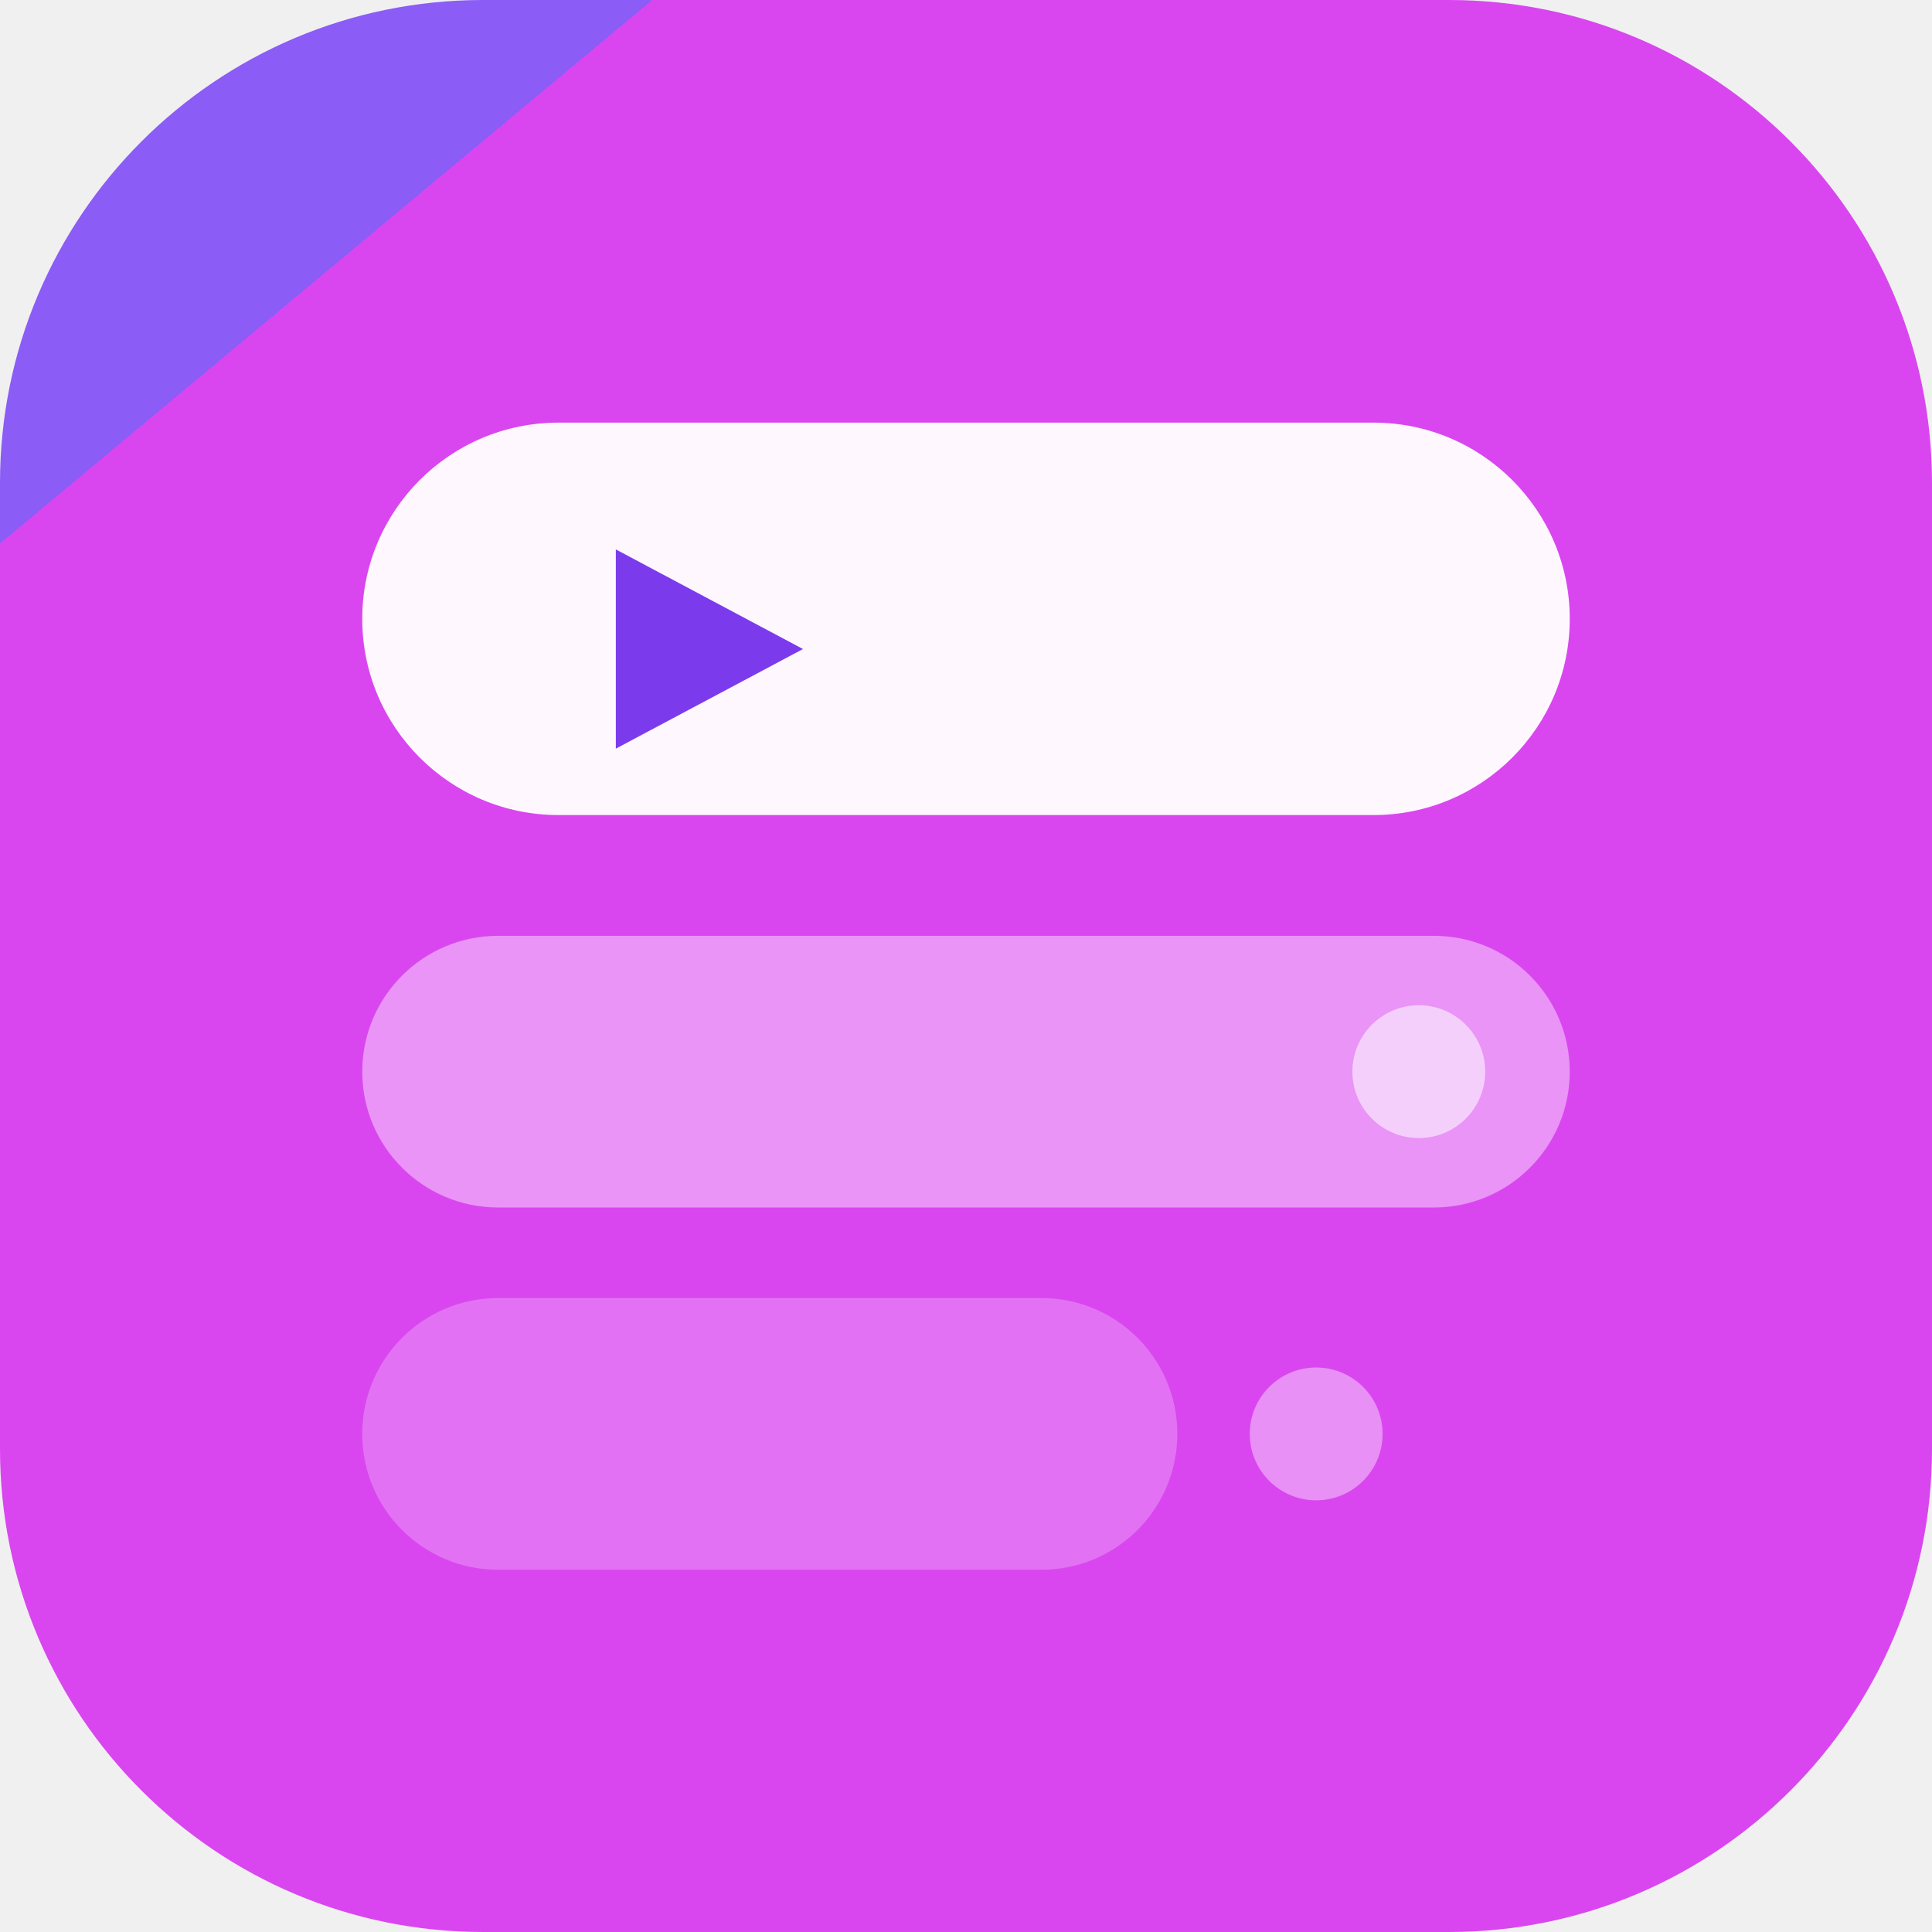
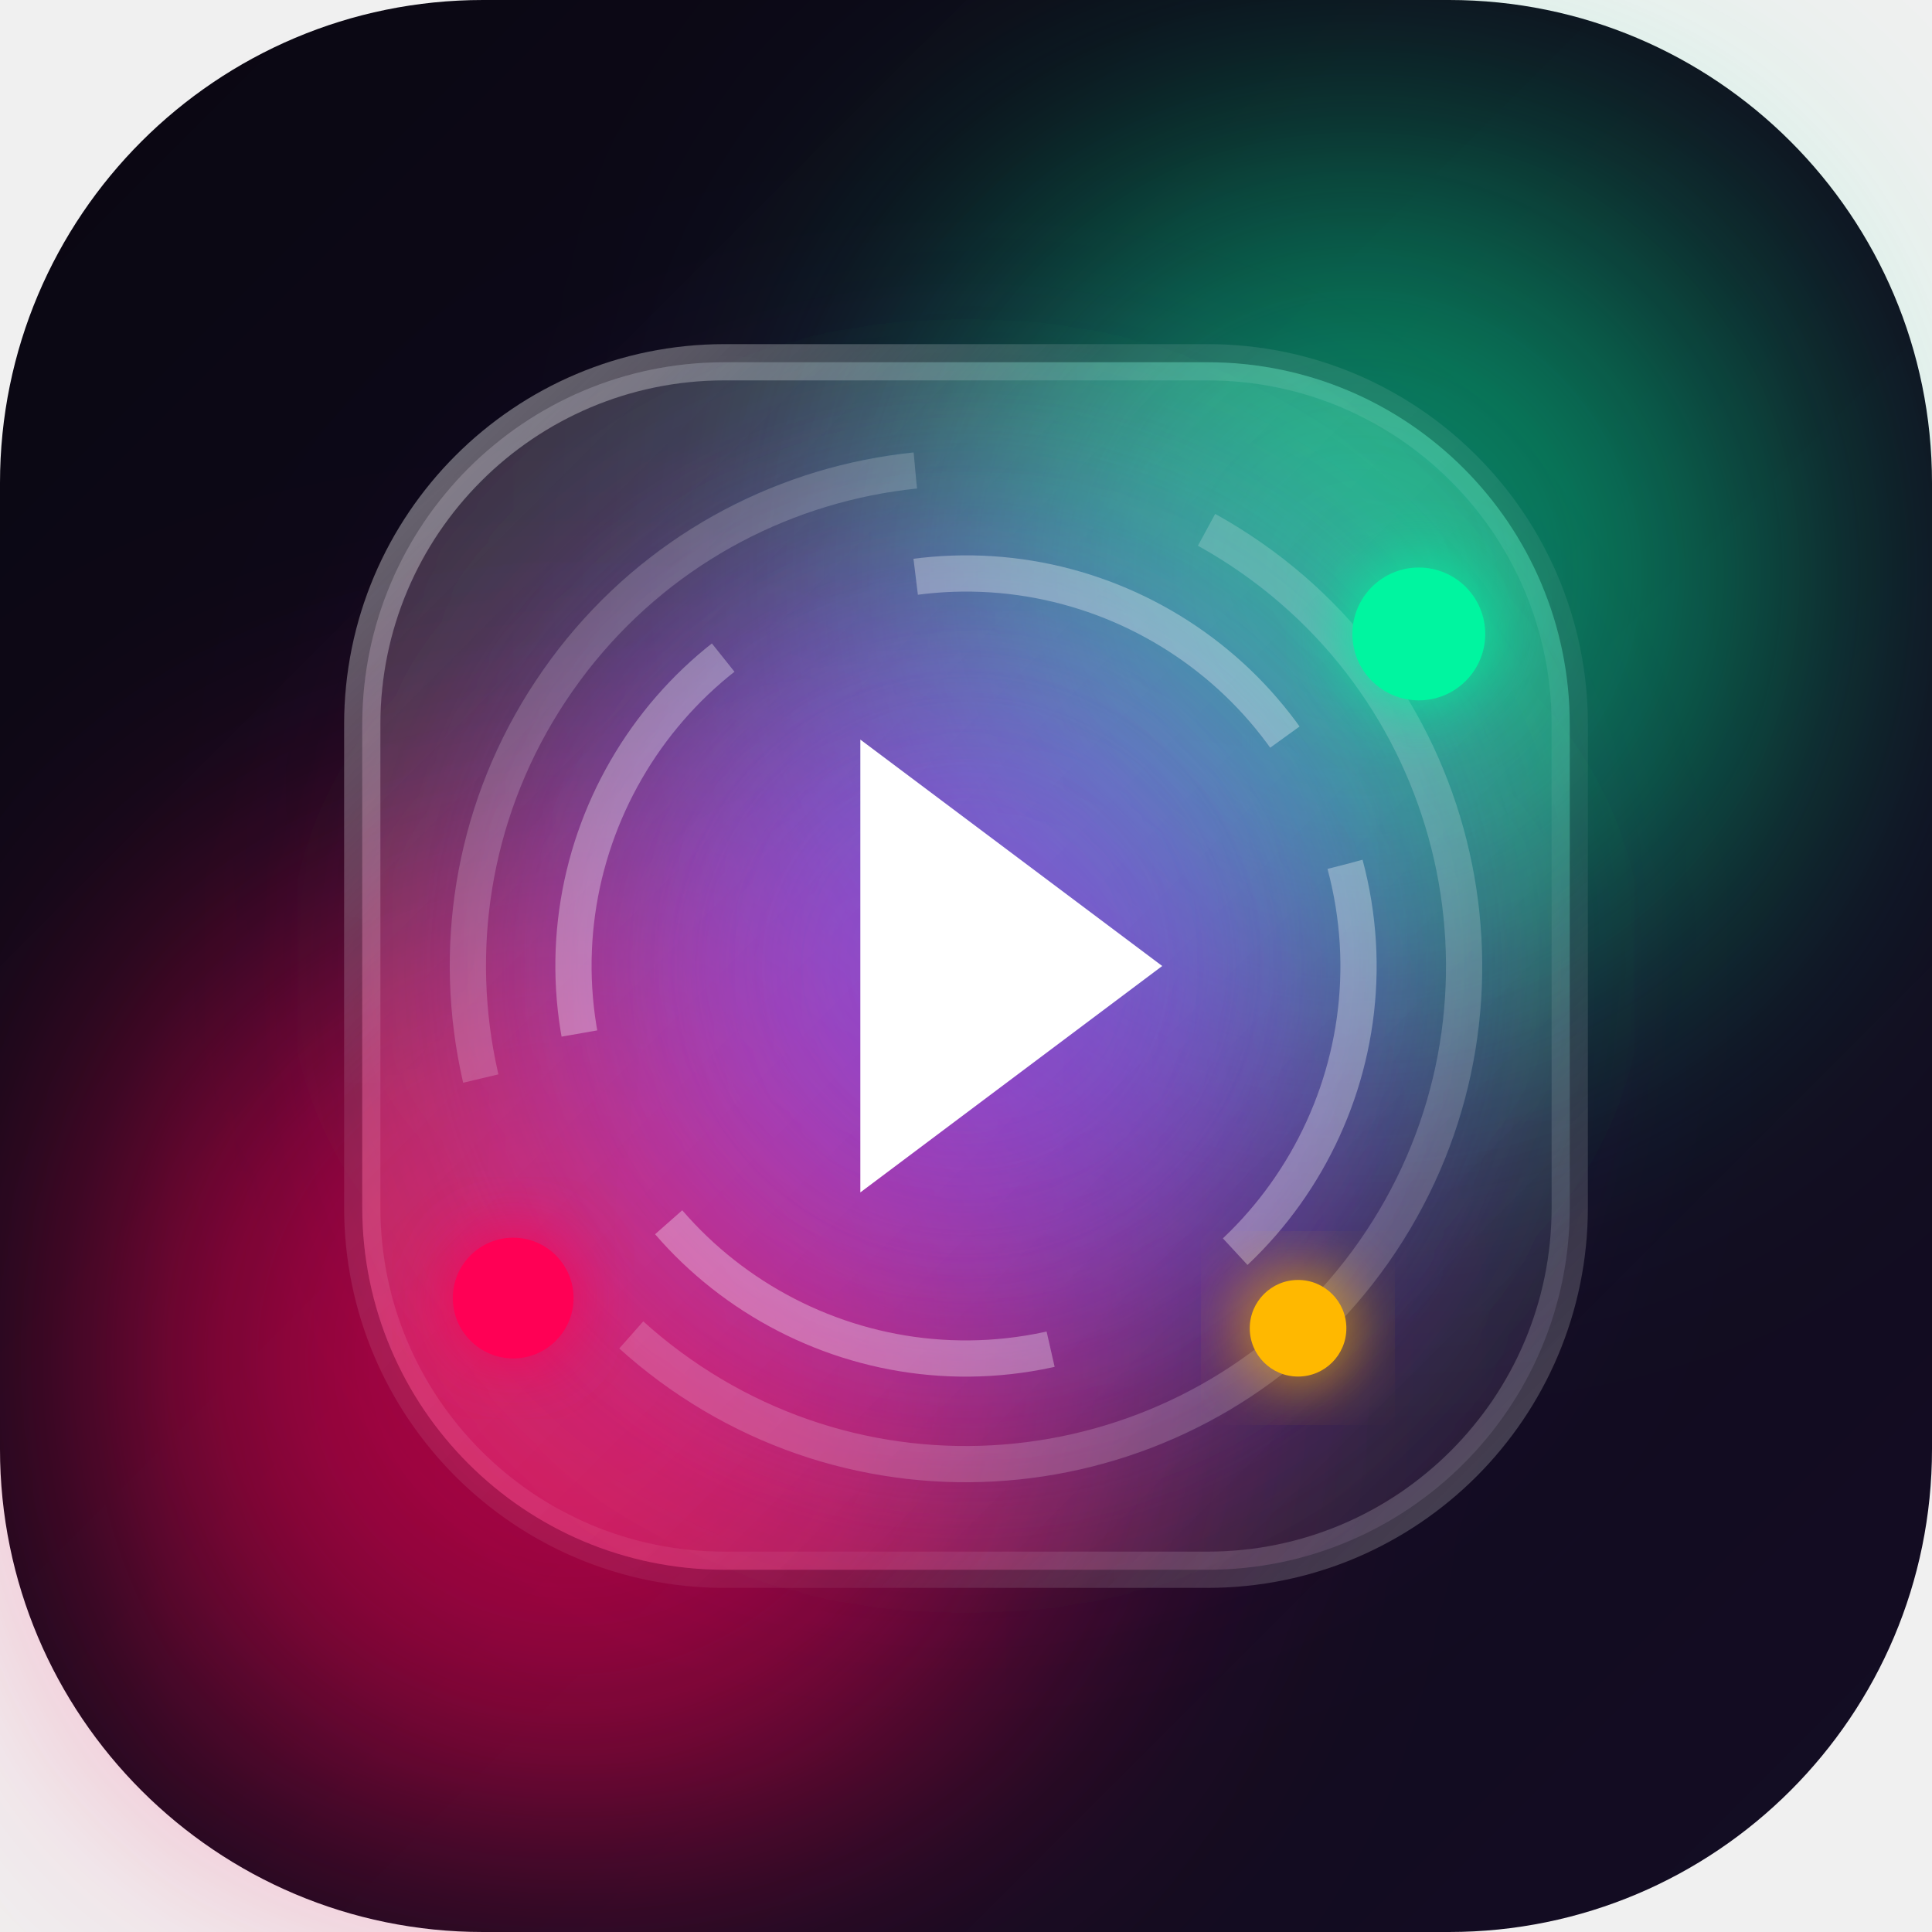
- <svg xmlns="http://www.w3.org/2000/svg" viewBox="0 0 32 32" fill="none" role="img" aria-label="YTMQ">
+ <svg xmlns="http://www.w3.org/2000/svg" viewBox="0 0 64 64" fill="none">
  <defs>
-     <linearGradient id="ytmq-bg" x1="6" y1="4" x2="26" y2="28" gradientUnits="userSpaceOnUse">
-       <stop stop-color="#8B5CF6" />
-       <stop stop-color="#D946EF" />
+     <linearGradient id="bg" x1="0" y1="0" x2="64" y2="64" gradientUnits="userSpaceOnUse">
+       <stop stop-color="#0A0712" />
+       <stop offset="1" stop-color="#140D24" />
    </linearGradient>
+     <linearGradient id="glass-bg" x1="12" y1="12" x2="52" y2="52" gradientUnits="userSpaceOnUse">
+       <stop stop-color="#ffffff" stop-opacity="0.16" />
+       <stop offset="1" stop-color="#ffffff" stop-opacity="0.03" />
+     </linearGradient>
+     <linearGradient id="glass-border" x1="12" y1="12" x2="52" y2="52" gradientUnits="userSpaceOnUse">
+       <stop stop-color="#ffffff" stop-opacity="0.45" />
+       <stop offset="0.3" stop-color="#ffffff" stop-opacity="0.1" />
+       <stop offset="0.7" stop-color="#ffffff" stop-opacity="0.05" />
+       <stop offset="1" stop-color="#ffffff" stop-opacity="0.25" />
+     </linearGradient>
+     <filter id="blur-normal" x="-50%" y="-50%" width="200%" height="200%">
+       <feGaussianBlur stdDeviation="6" />
+     </filter>
+     <filter id="blur-frosted" x="-50%" y="-50%" width="200%" height="200%">
+       <feGaussianBlur stdDeviation="11" />
+     </filter>
+     <filter id="glass-shadow" x="-30%" y="-30%" width="160%" height="160%">
+       <feDropShadow dx="0" dy="4" stdDeviation="4.5" flood-color="#000000" flood-opacity="0.55" />
+     </filter>
+     <filter id="dot-glow" x="-50%" y="-50%" width="200%" height="200%">
+       <feGaussianBlur stdDeviation="1.2" result="blur" />
+       <feMerge>
+         <feMergeNode in="blur" />
+         <feMergeNode in="SourceGraphic" />
+       </feMerge>
+     </filter>
+     <clipPath id="glass-clip">
+       <rect x="12" y="12" width="40" height="40" rx="12" />
+     </clipPath>
  </defs>
-   <rect width="32" height="32" rx="8" fill="url(#ytmq-bg)" />
-   <rect x="6" y="7" width="20" height="6.5" rx="3.25" fill="#fff" fill-opacity="0.96" />
-   <path fill="#7C3AED" d="M10.2 9.1v3.3l3.1-1.65z" />
-   <rect x="6" y="15.5" width="20" height="4.5" rx="2.25" fill="#fff" fill-opacity="0.42" />
-   <rect x="6" y="21.5" width="13.5" height="4.5" rx="2.25" fill="#fff" fill-opacity="0.24" />
-   <circle cx="23.5" cy="17.75" r="1.1" fill="#fff" fill-opacity="0.55" />
-   <circle cx="21.8" cy="23.75" r="1.1" fill="#fff" fill-opacity="0.4" />
+   <rect width="64" height="64" rx="16" fill="url(#bg)" />
+   <g>
+     <circle cx="45" cy="19" r="14" fill="#00F5A0" opacity="0.55" filter="url(#blur-normal)" />
+     <circle cx="19" cy="45" r="16" fill="#FF0055" opacity="0.65" filter="url(#blur-normal)" />
+     <circle cx="32" cy="32" r="13" fill="#7C3AED" opacity="0.75" filter="url(#blur-normal)" />
+   </g>
+   <g clip-path="url(#glass-clip)">
+     <rect x="12" y="12" width="40" height="40" rx="12" fill="#ffffff" fill-opacity="0.04" />
+     <circle cx="45" cy="19" r="14" fill="#00F5A0" opacity="0.4" filter="url(#blur-frosted)" />
+     <circle cx="19" cy="45" r="16" fill="#FF0055" opacity="0.45" filter="url(#blur-frosted)" />
+     <circle cx="32" cy="32" r="13" fill="#7C3AED" opacity="0.5" filter="url(#blur-frosted)" />
+     <rect x="12" y="12" width="40" height="40" rx="12" fill="url(#glass-bg)" />
+   </g>
+   <rect x="12" y="12" width="40" height="40" rx="12" fill="none" stroke="url(#glass-border)" stroke-width="1.2" filter="url(#glass-shadow)" />
+   <circle cx="32" cy="32" r="13" stroke="#ffffff" stroke-opacity="0.32" stroke-width="1.2" stroke-dasharray="14 7" transform="rotate(-15 32 32)" />
+   <circle cx="32" cy="32" r="16.5" stroke="#ffffff" stroke-opacity="0.18" stroke-width="1.2" stroke-dasharray="28 10" transform="rotate(35 32 32)" />
+   <path d="M28.5 24.5 L28.5 39.5 L38.5 32 Z" fill="#ffffff" />
+   <circle cx="47" cy="21" r="2.2" fill="#00F5A0" filter="url(#dot-glow)" />
+   <circle cx="17" cy="43" r="2" fill="#FF0055" filter="url(#dot-glow)" />
+   <circle cx="43" cy="44" r="1.6" fill="#FFB800" filter="url(#dot-glow)" />
</svg>
